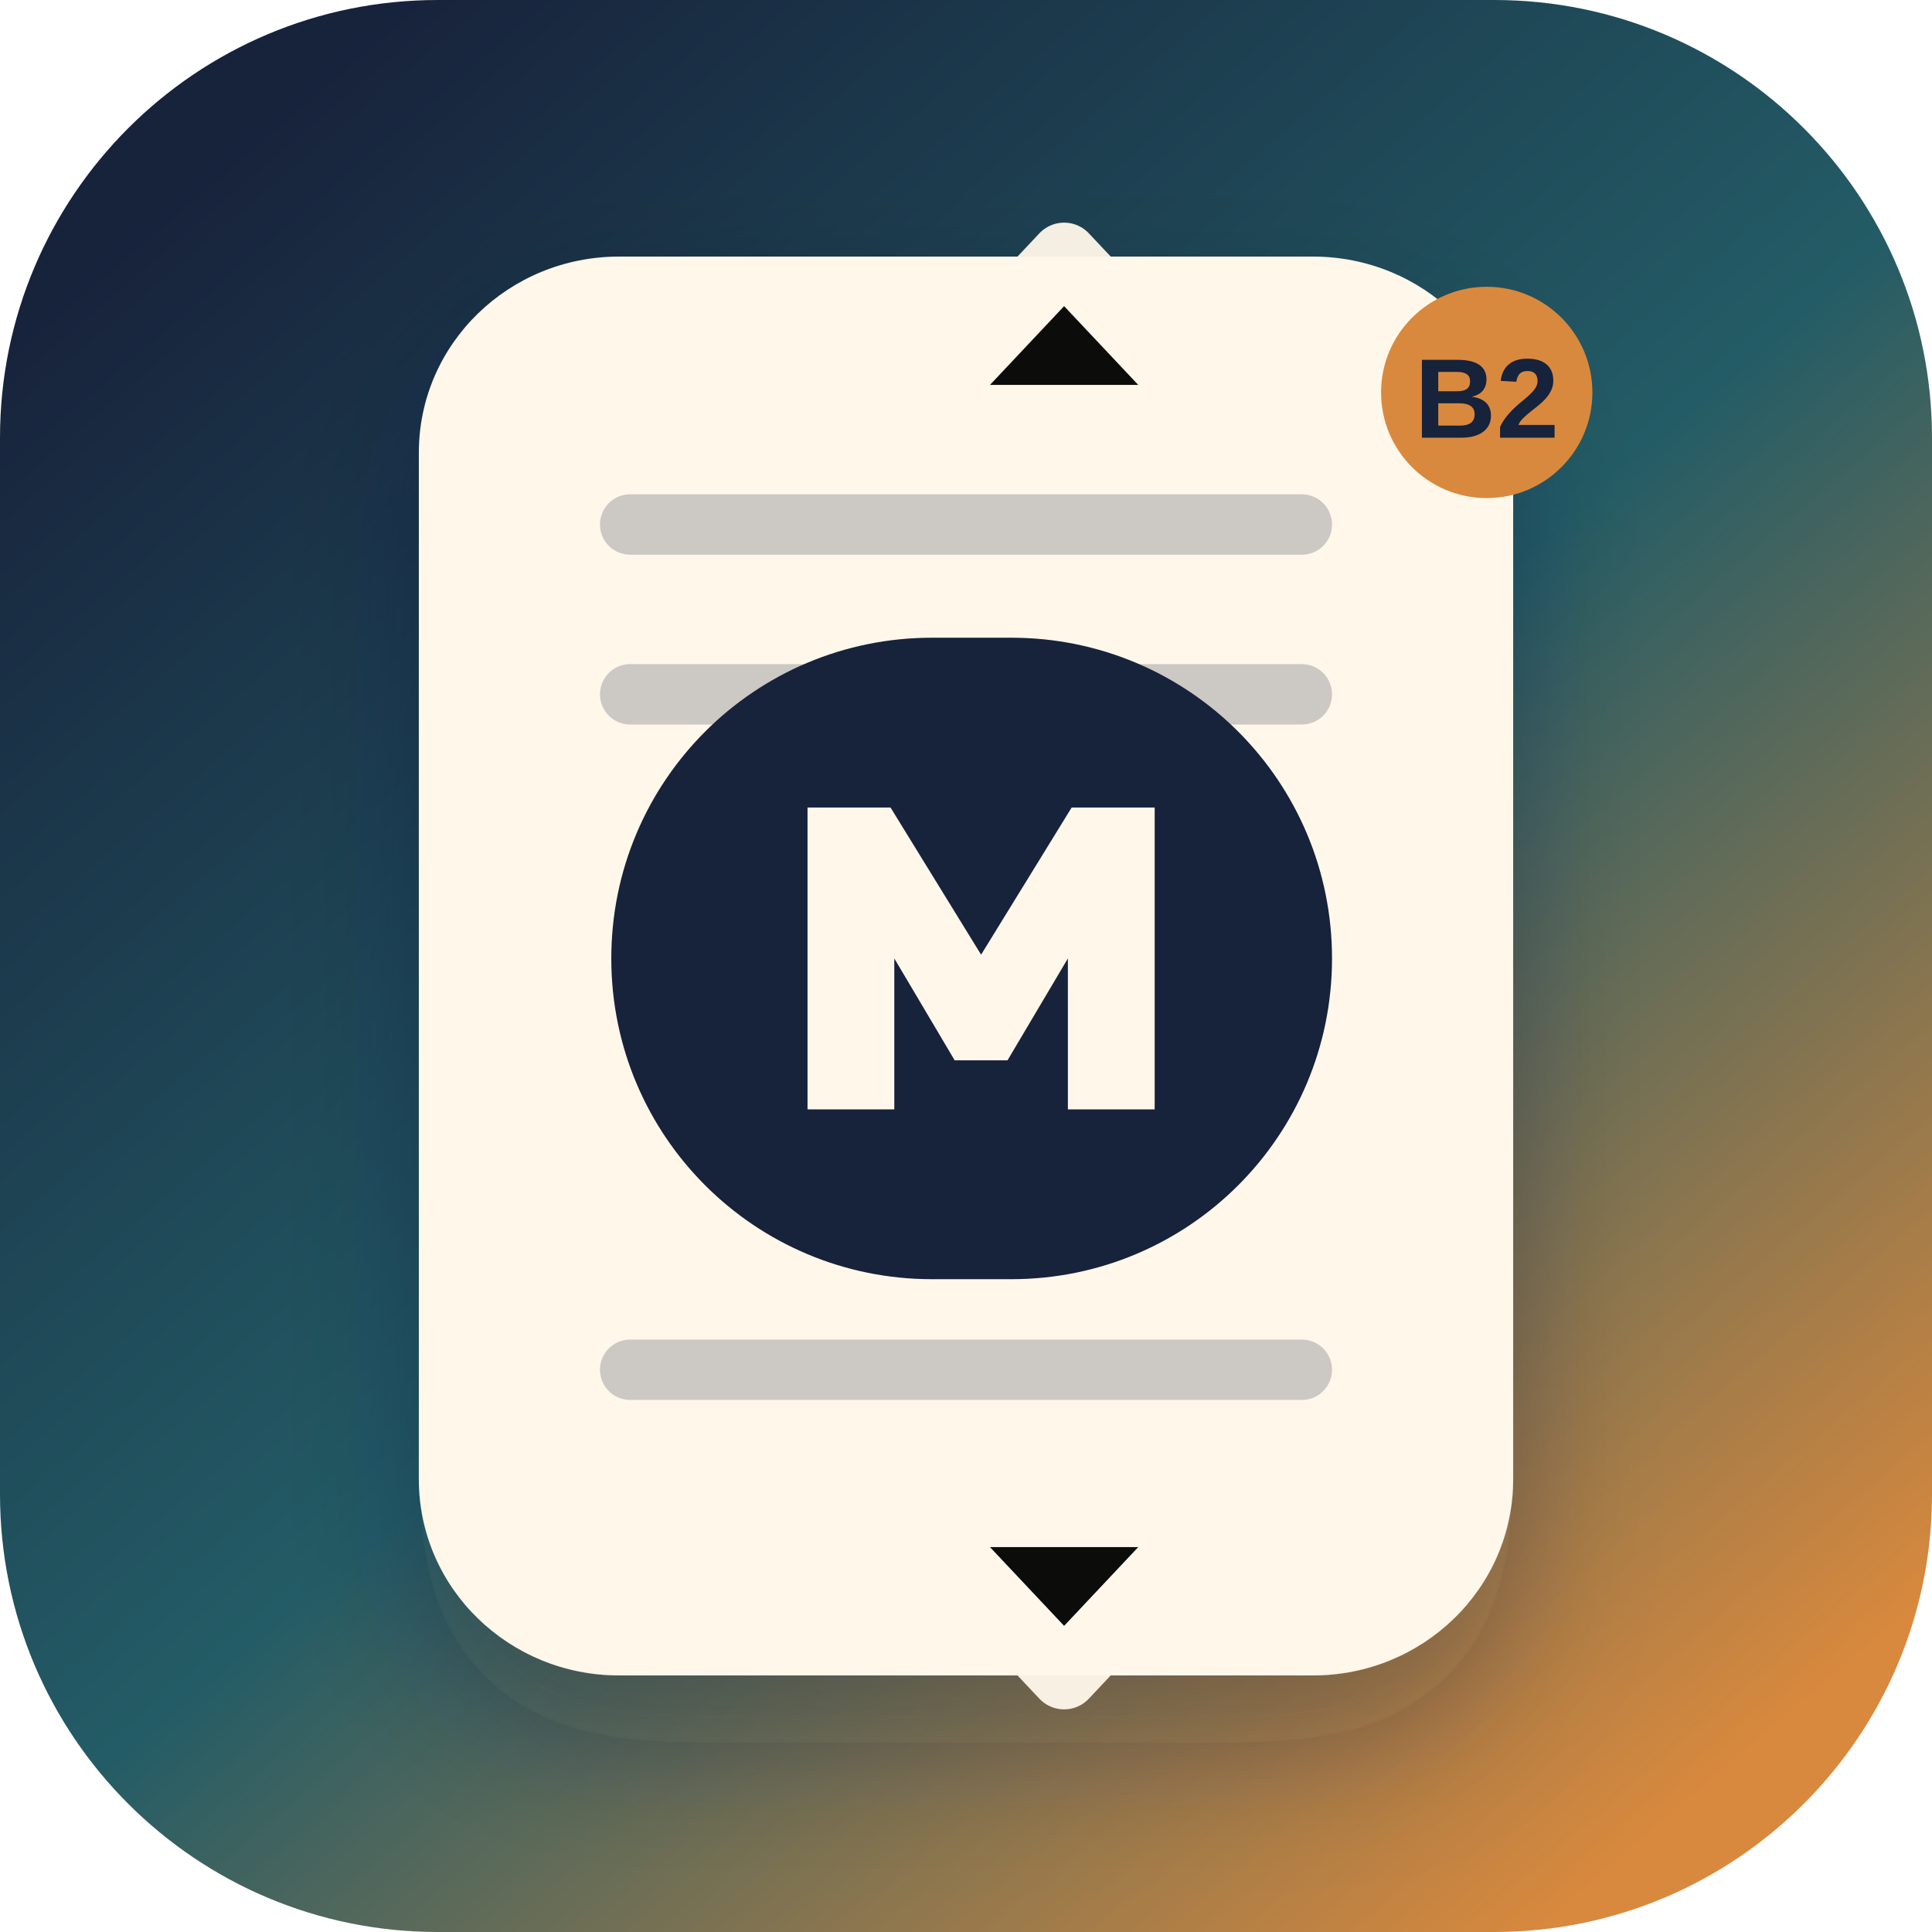
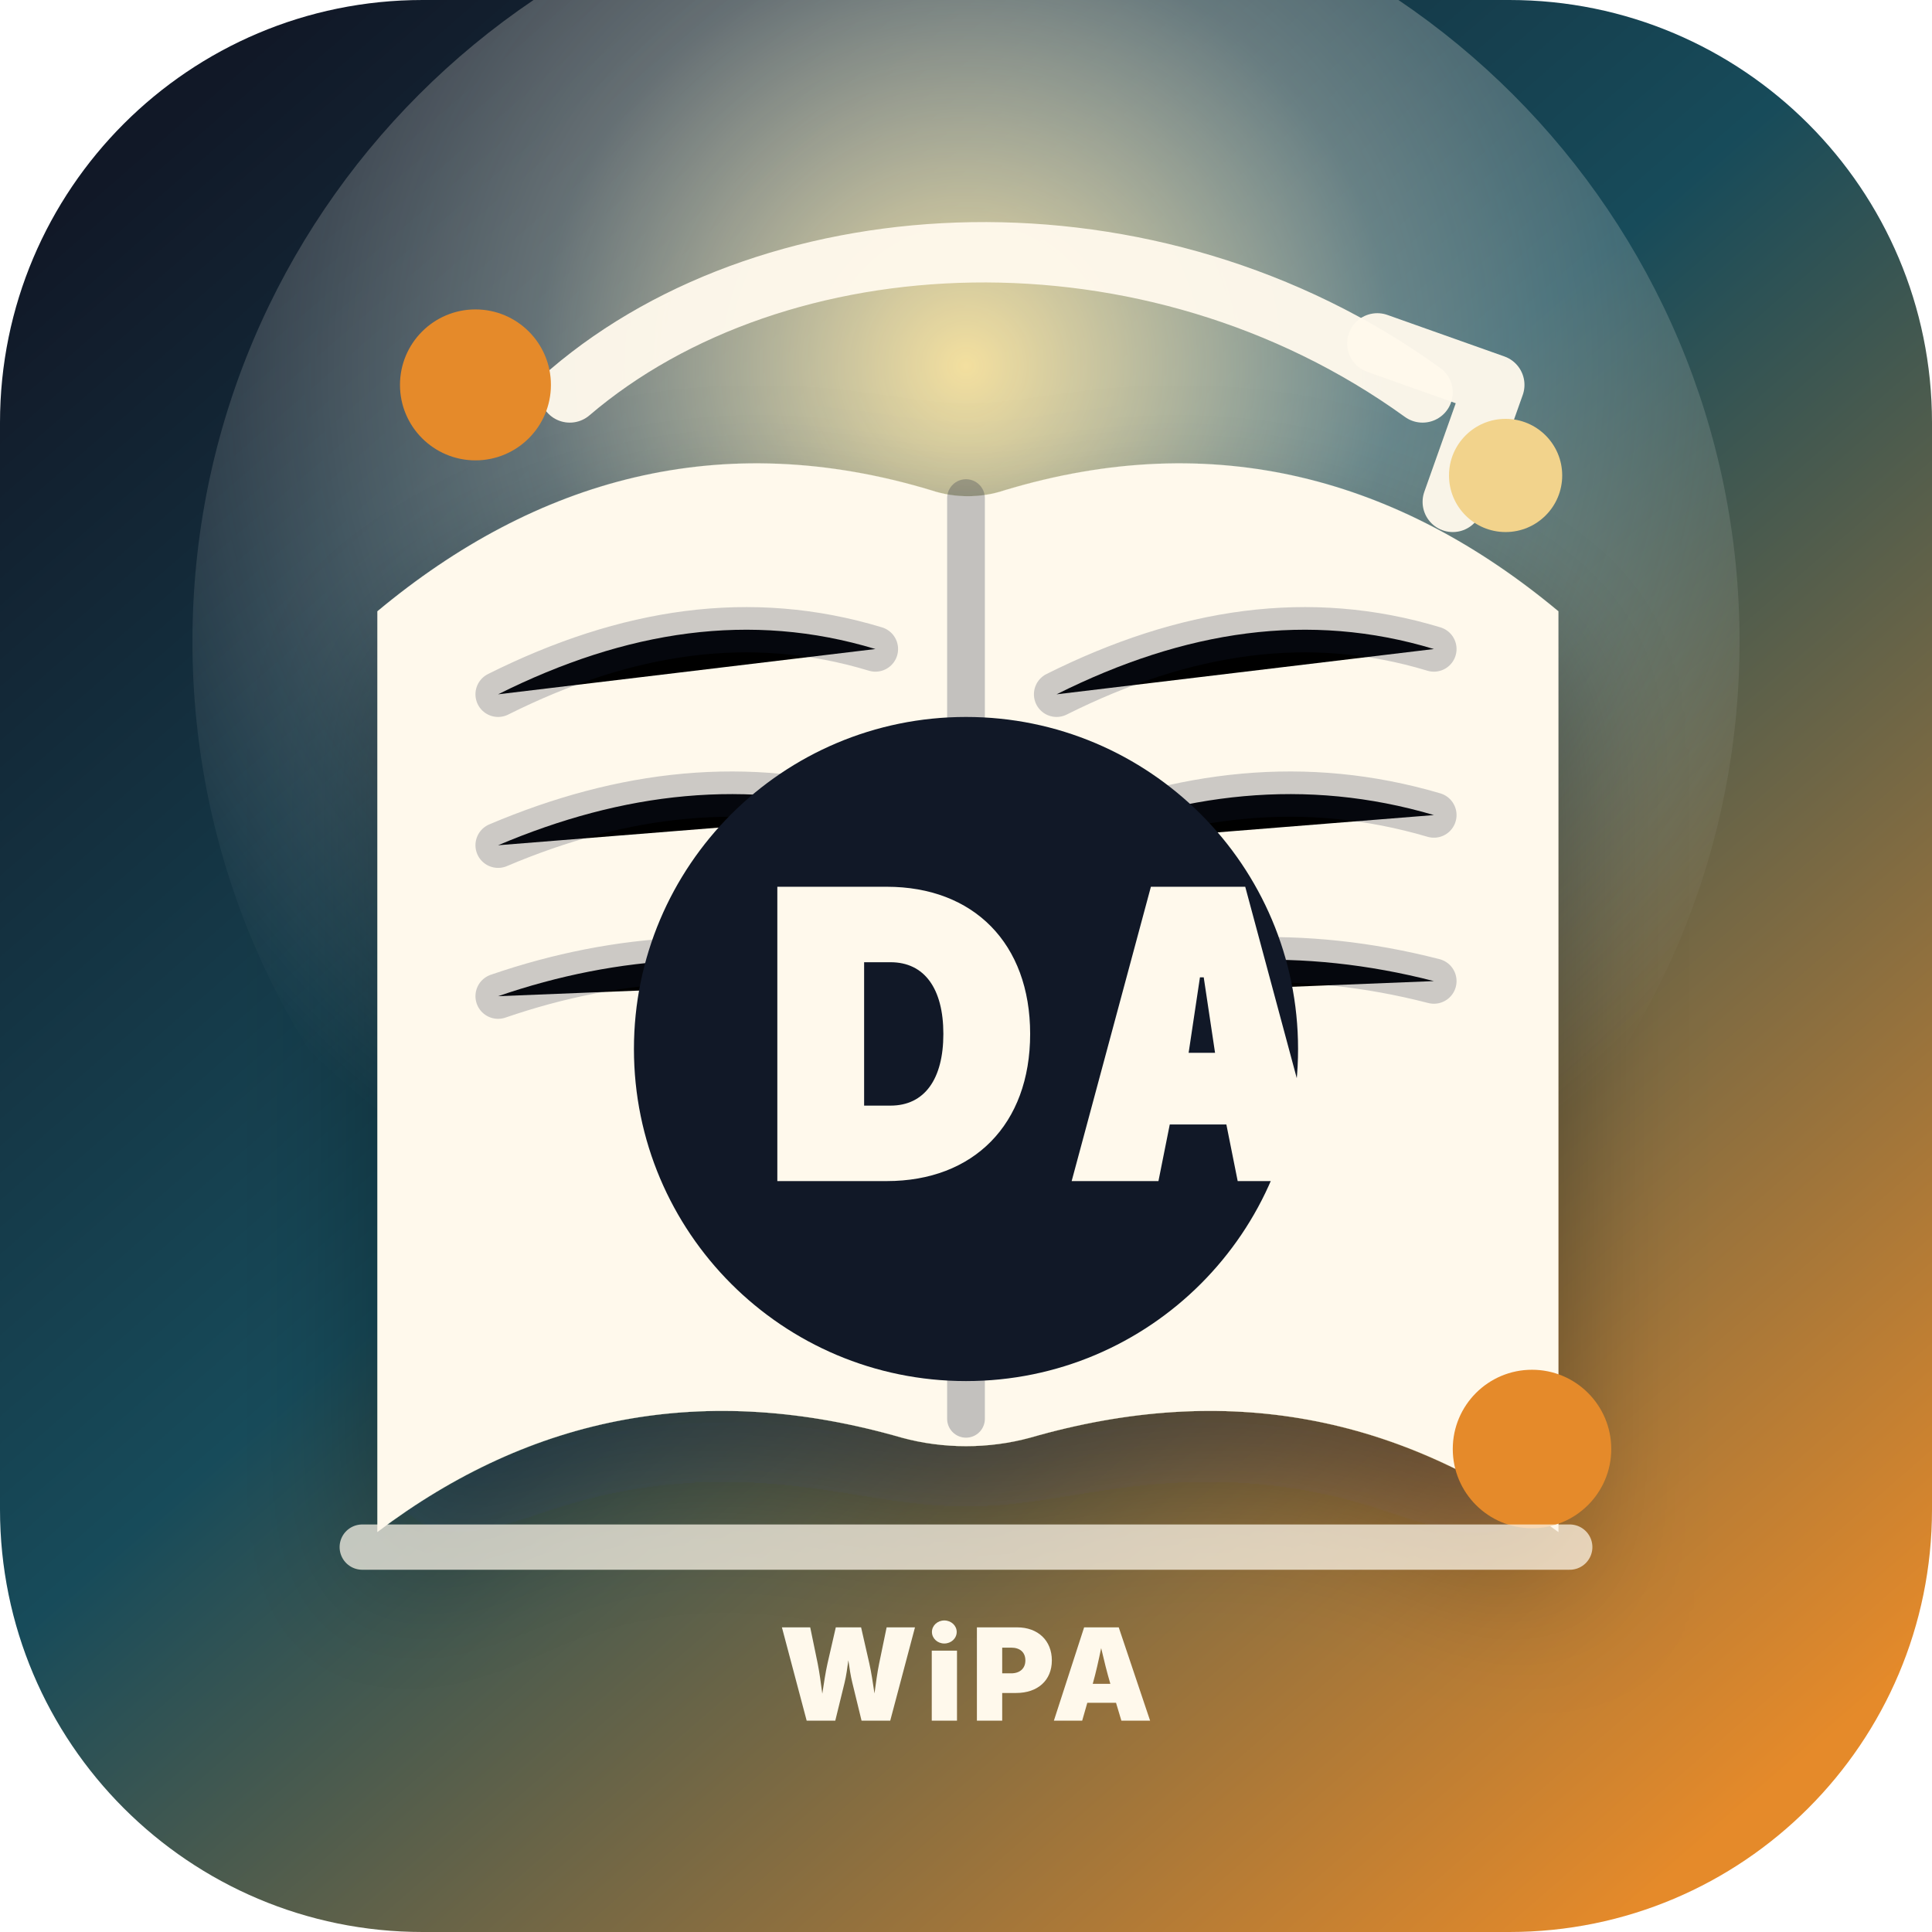
<svg xmlns="http://www.w3.org/2000/svg" viewBox="0 0 512 512" role="img" aria-label="Deutsch-WiPA logo">
  <defs>
-     <linearGradient id="g" x1="64" y1="32" x2="448" y2="480" gradientUnits="userSpaceOnUse">
-       <stop stop-color="#17223B" />
-       <stop offset=".52" stop-color="#235C66" />
-       <stop offset="1" stop-color="#D9893D" />
+     <linearGradient id="bg" x1="54" y1="24" x2="456" y2="486" gradientUnits="userSpaceOnUse">
+       <stop offset="0" stop-color="#111827" />
+       <stop offset="0.45" stop-color="#174B5A" />
+       <stop offset="1" stop-color="#E58A2A" />
    </linearGradient>
-     <linearGradient id="paper" x1="120" y1="112" x2="386" y2="422">
-       <stop stop-color="#FFF7EA" />
-       <stop offset="1" stop-color="#F2C572" />
+     <radialGradient id="glow" cx="50%" cy="32%" r="62%">
+       <stop offset="0" stop-color="#FFE8A3" stop-opacity="0.95" />
+       <stop offset="0.45" stop-color="#FFF8E8" stop-opacity="0.35" />
+       <stop offset="1" stop-color="#FFFFFF" stop-opacity="0" />
+     </radialGradient>
+     <linearGradient id="page" x1="128" y1="134" x2="382" y2="402">
+       <stop offset="0" stop-color="#FFF9EC" />
+       <stop offset="1" stop-color="#F2D38C" />
    </linearGradient>
-     <filter id="s" x="-20%" y="-20%" width="140%" height="140%">
-       <feDropShadow dx="0" dy="18" stdDeviation="18" flood-color="#17223B" flood-opacity=".28" />
+     <filter id="shadow" x="-30%" y="-30%" width="160%" height="160%">
+       <feDropShadow dx="0" dy="18" stdDeviation="18" flood-color="#06111F" flood-opacity="0.35" />
    </filter>
  </defs>
-   <rect width="512" height="512" rx="116" fill="url(#g)" />
-   <path d="M111 120c0-29 24-52 53-52h184c29 0 53 23 53 52v272c0 29-24 52-53 52H164c-29 0-53-23-53-52V120Z" fill="url(#paper)" filter="url(#s)" />
-   <path d="M167 139h178M167 184h178M167 363h178" stroke="#17223B" stroke-opacity=".22" stroke-width="16" stroke-linecap="round" />
-   <path d="M162 254c0-47 38-85 85-85h21c47 0 85 38 85 85s-38 85-85 85h-21c-47 0-85-38-85-85Z" fill="#17223B" />
-   <path d="M214 294V214h22l24 39 24-39h22v80h-23v-40l-16 27h-14l-16-27v40h-23Z" fill="#FFF7EA" />
-   <path d="M250 102l32-34 32 34M250 410l32 34 32-34" stroke="#FFF7EA" stroke-width="18" stroke-linecap="round" stroke-linejoin="round" opacity=".95" />
-   <circle cx="394" cy="104" r="28" fill="#D9893D" />
-   <text x="394" y="116" text-anchor="middle" font-family="Arial, sans-serif" font-size="30" font-weight="900" fill="#17223B">B2</text>
+   <rect width="512" height="512" rx="112" fill="url(#bg)" />
+   <circle cx="256" cy="170" r="205" fill="url(#glow)" />
+   <path d="M100 162c42-35 91-49 147-32 6 2 13 2 19 0 56-17 105-3 147 32v244c-42-31-88-40-140-25-11 3-23 3-34 0-52-15-98-6-139 25V162Z" fill="url(#page)" filter="url(#shadow)" />
+   <path d="M256 132v244" stroke="#17223B" stroke-opacity="0.26" stroke-width="10" stroke-linecap="round" />
+   <path d="M132 184c34-17 67-22 100-12M132 224c33-14 66-18 100-8M132 264c32-11 65-13 100-4M280 184c34-17 67-22 100-12M280 224c33-14 66-18 100-8M280 264c32-11 65-13 100-4" stroke="#17223B" stroke-opacity="0.22" stroke-width="12" stroke-linecap="round" />
+   <circle cx="256" cy="278" r="88" fill="#111827" />
+   <path d="M206 313V235h29c23 0 38 15 38 39s-15 39-38 39h-29Zm23-20h7c9 0 14-7 14-19s-5-19-14-19h-7v38Zm55 20 21-78h25l21 78h-23l-3-15h-15l-3 15h-23Zm31-34h7l-3-20h-1l-3 20Z" fill="#FFF9EC" />
+   <path d="M151 104c55-47 154-52 226 0" fill="none" stroke="#FFF9EC" stroke-width="16" stroke-linecap="round" opacity="0.96" />
+   <path d="M365 91l31 11-11 31" fill="none" stroke="#FFF9EC" stroke-width="16" stroke-linecap="round" stroke-linejoin="round" opacity="0.96" />
+   <circle cx="126" cy="102" r="20" fill="#E58A2A" />
+   <circle cx="399" cy="126" r="15" fill="#F2D38C" />
+   <circle cx="406" cy="384" r="21" fill="#E58A2A" />
+   <path d="M96 410h320" stroke="#FFF9EC" stroke-opacity="0.72" stroke-width="12" stroke-linecap="round" />
+   <text x="256" y="456" text-anchor="middle" font-family="Inter, Arial, sans-serif" font-size="34" font-weight="900" letter-spacing="2" fill="#FFF9EC">WiPA</text>
</svg>
